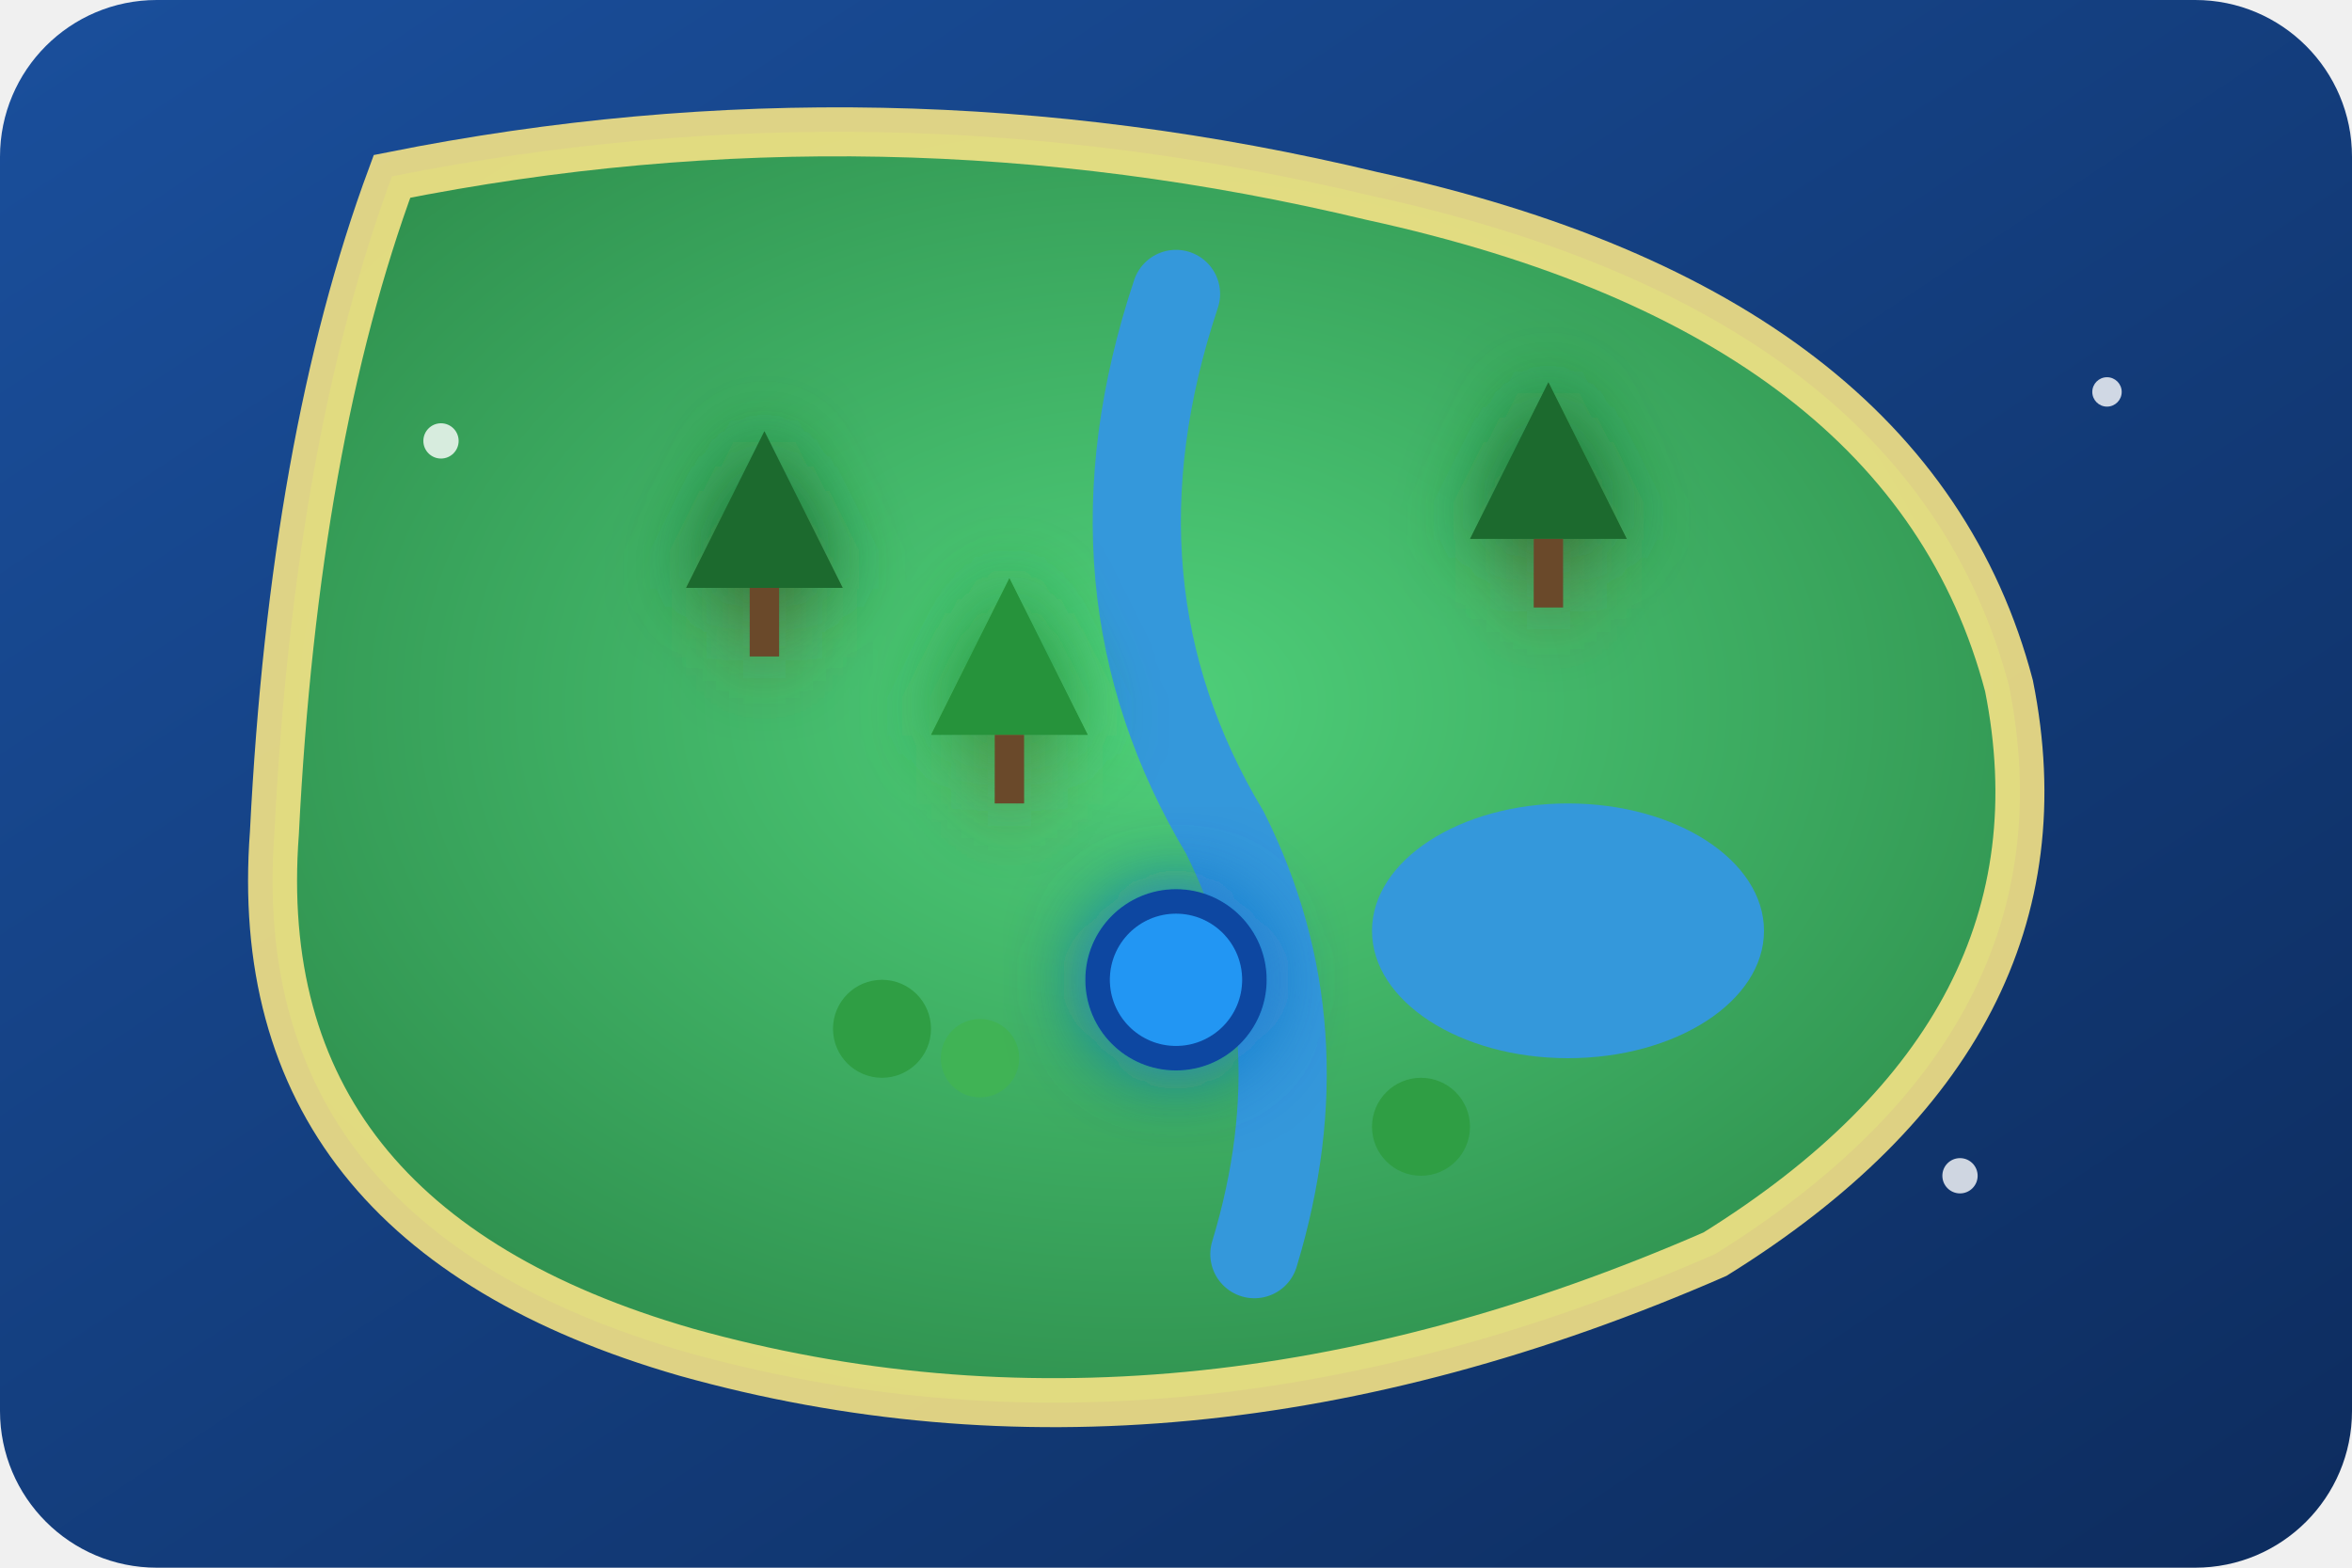
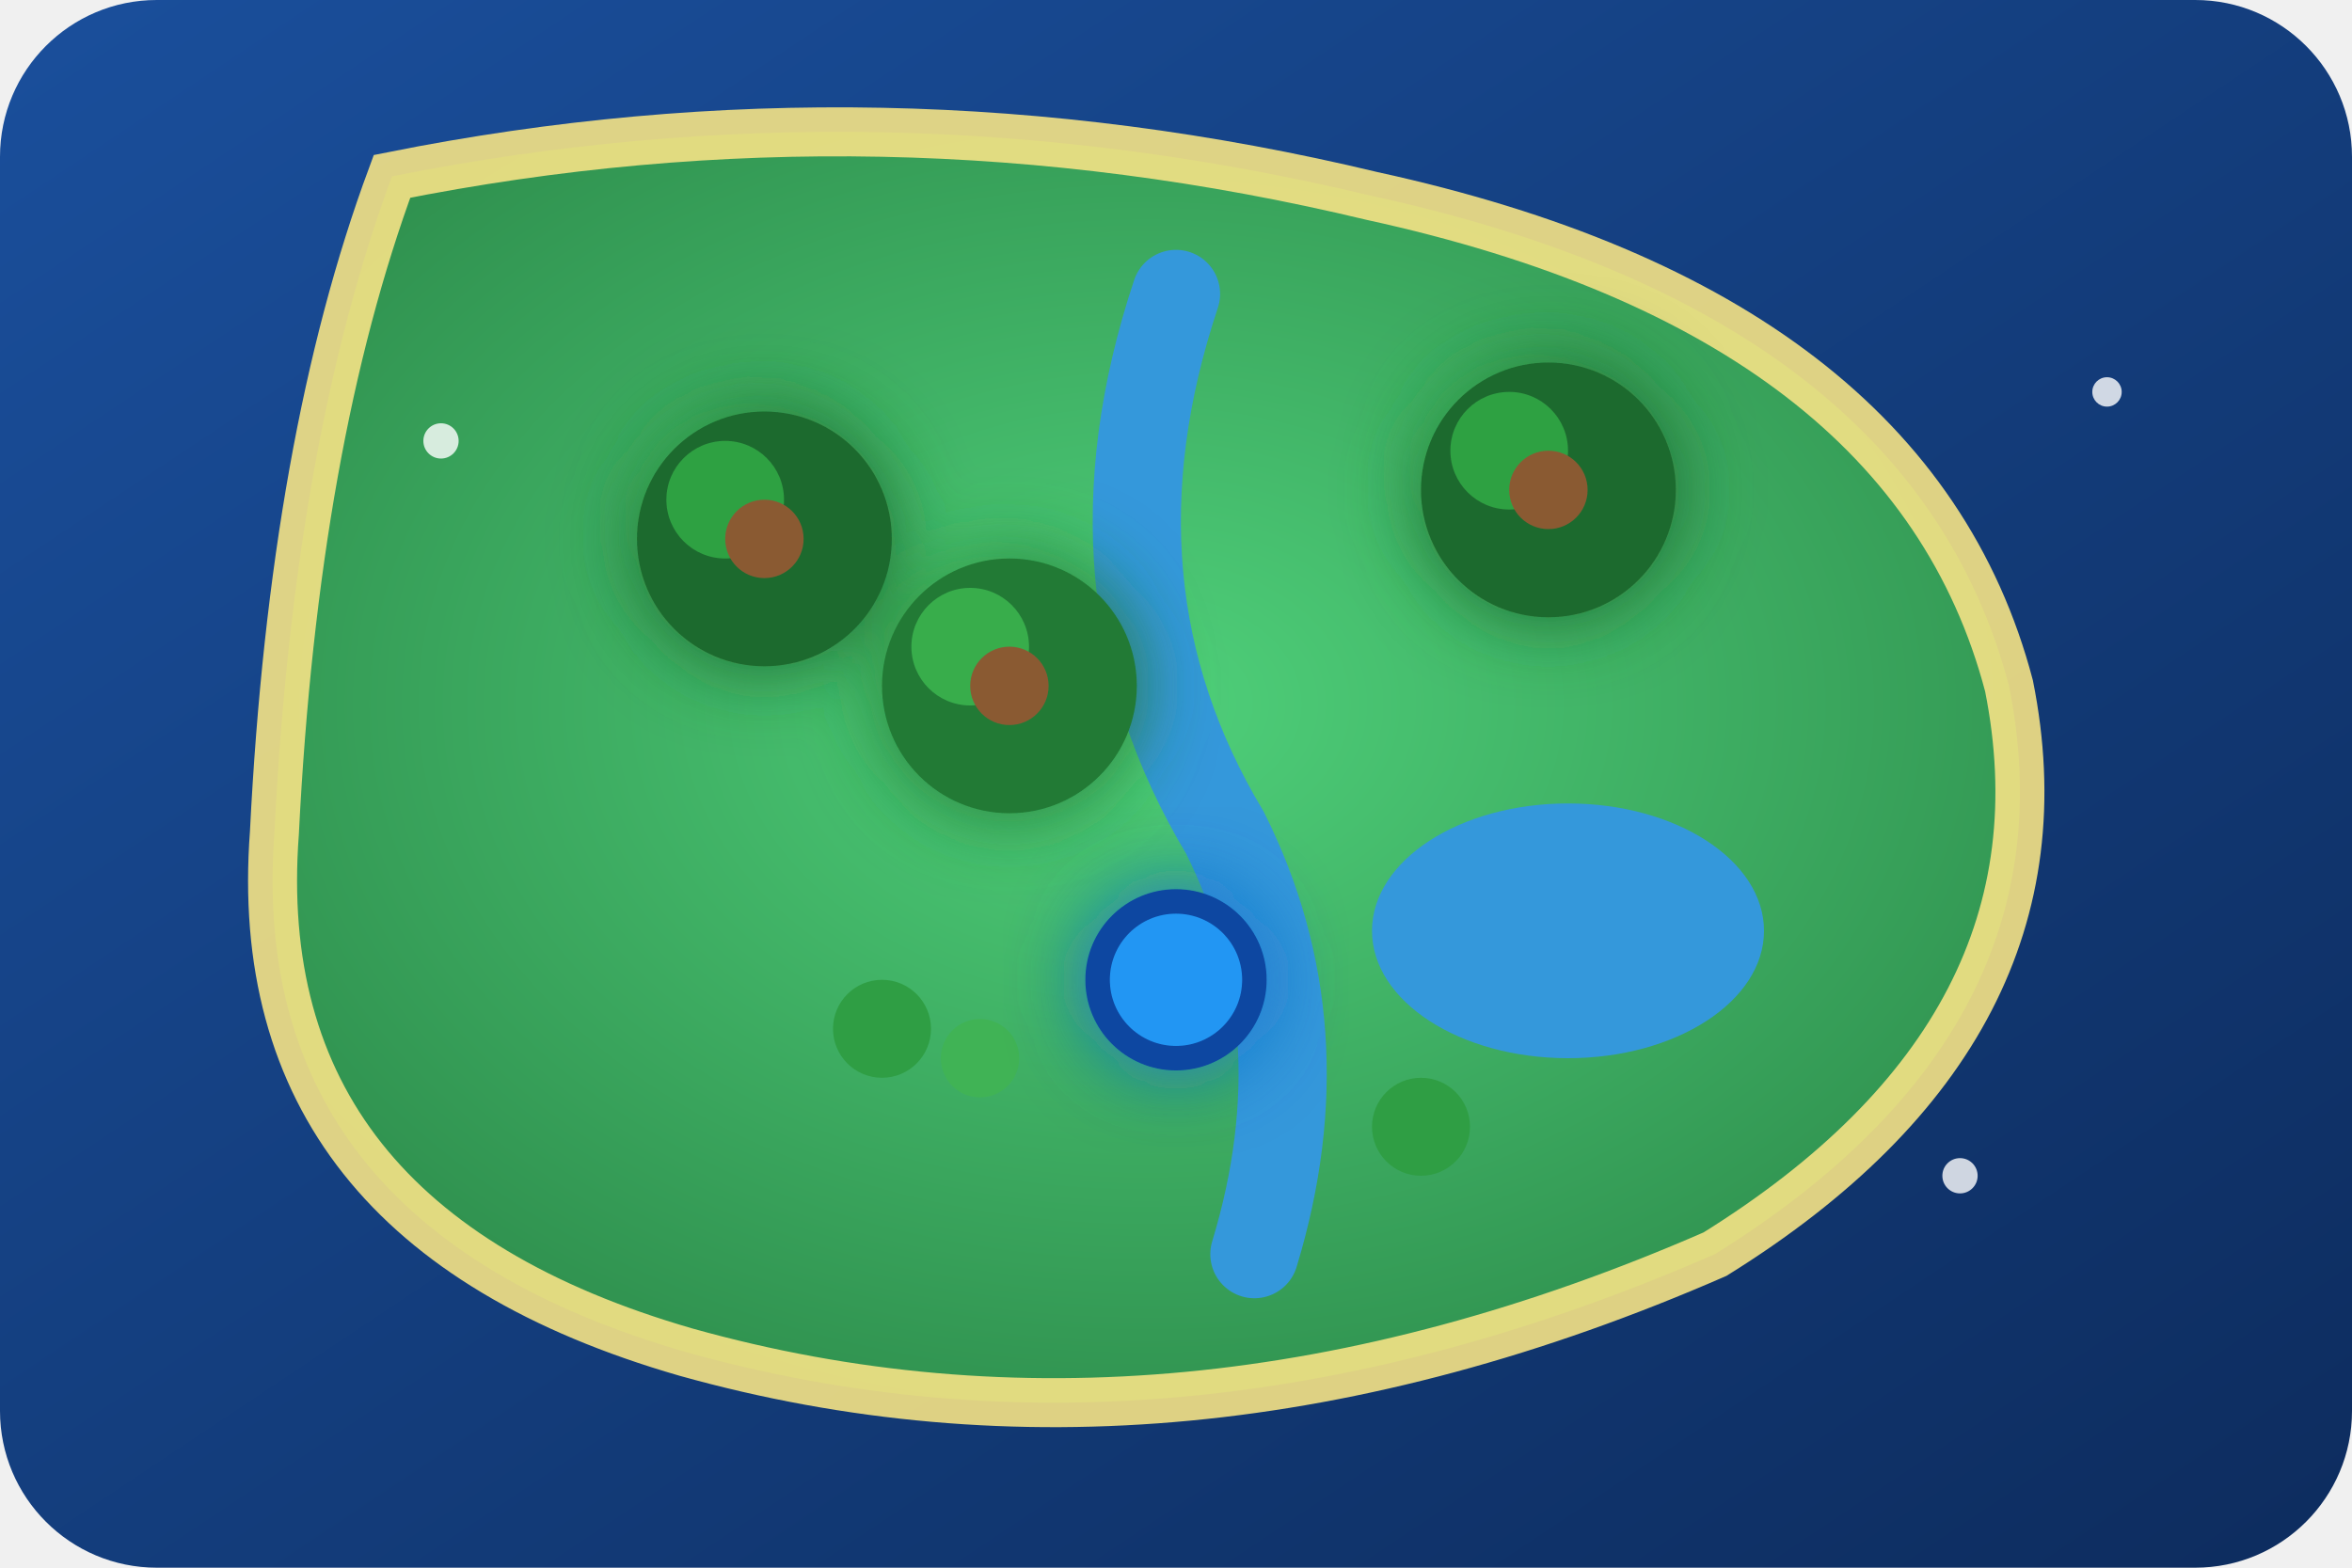
<svg xmlns="http://www.w3.org/2000/svg" viewBox="0 0 240 160">
  <defs>
    <linearGradient id="sea" x1="0" y1="0" x2="1" y2="1">
      <stop offset="0" stop-color="#1a4f9c" />
      <stop offset="1" stop-color="#0d2c5e" />
    </linearGradient>
    <radialGradient id="land" cx="0.5" cy="0.45" r="0.65">
      <stop offset="0" stop-color="#4fd07a" />
      <stop offset="1" stop-color="#2c8a4a" />
    </radialGradient>
    <filter id="glow" x="-60%" y="-60%" width="220%" height="220%">
      <feGaussianBlur stdDeviation="4" result="b" />
      <feMerge>
        <feMergeNode in="b" />
        <feMergeNode in="SourceGraphic" />
      </feMerge>
    </filter>
  </defs>
  <rect width="240" height="160" rx="16" fill="url(#sea)" />
  <path d="M40 18 Q90 8 140 20 Q195 32 205 70 Q212 105 175 128 Q120 152 70 138 Q25 125 28 85 Q30 45 40 18 Z" fill="url(#land)" />
  <path d="M40 18 Q90 8 140 20 Q195 32 205 70 Q212 105 175 128 Q120 152 70 138 Q25 125 28 85 Q30 45 40 18 Z" fill="none" stroke="#f4e285" stroke-width="5" opacity="0.9" />
  <path d="M120 30 Q110 60 125 85 Q135 105 128 128" stroke="#3498db" stroke-width="9" stroke-linecap="round" fill="none" />
  <ellipse cx="160" cy="95" rx="20" ry="13" fill="#3498db" />
  <g filter="url(#glow)">
-     <polygon points="70,60 78,44 86,60" fill="#1e6b2e" />
-     <rect x="76.5" y="60" width="3" height="7" fill="#6b4a2b" />
-     <polygon points="95,75 103,59 111,75" fill="#27933a" />
-     <rect x="101.5" y="75" width="3" height="7" fill="#6b4a2b" />
-     <polygon points="150,55 158,39 166,55" fill="#1e6b2e" />
-     <rect x="156.5" y="55" width="3" height="7" fill="#6b4a2b" />
+     <circle cx="78" cy="55" r="13" fill="#1e6b2e" />
+     <circle cx="74" cy="51" r="6" fill="#2fa143" />
+     <circle cx="78" cy="55" r="4" fill="#8a5a33" />
+     <circle cx="103" cy="70" r="13" fill="#237a35" />
+     <circle cx="99" cy="66" r="6" fill="#37ad4c" />
+     <circle cx="103" cy="70" r="4" fill="#8a5a33" />
+     <circle cx="158" cy="50" r="13" fill="#1e6b2e" />
+     <circle cx="154" cy="46" r="6" fill="#2fa143" />
+     <circle cx="158" cy="50" r="4" fill="#8a5a33" />
  </g>
  <circle cx="90" cy="105" r="5" fill="#2f9e44" />
  <circle cx="100" cy="108" r="4" fill="#40b355" />
  <circle cx="145" cy="115" r="5" fill="#2f9e44" />
  <g filter="url(#glow)">
    <circle cx="120" cy="100" r="8" fill="#2196f3" stroke="#0d47a1" stroke-width="2.5" />
  </g>
  <circle cx="45" cy="45" r="1.8" fill="#fff" opacity="0.8" />
  <circle cx="200" cy="120" r="1.8" fill="#fff" opacity="0.8" />
  <circle cx="215" cy="40" r="1.5" fill="#fff" opacity="0.8" />
</svg>
